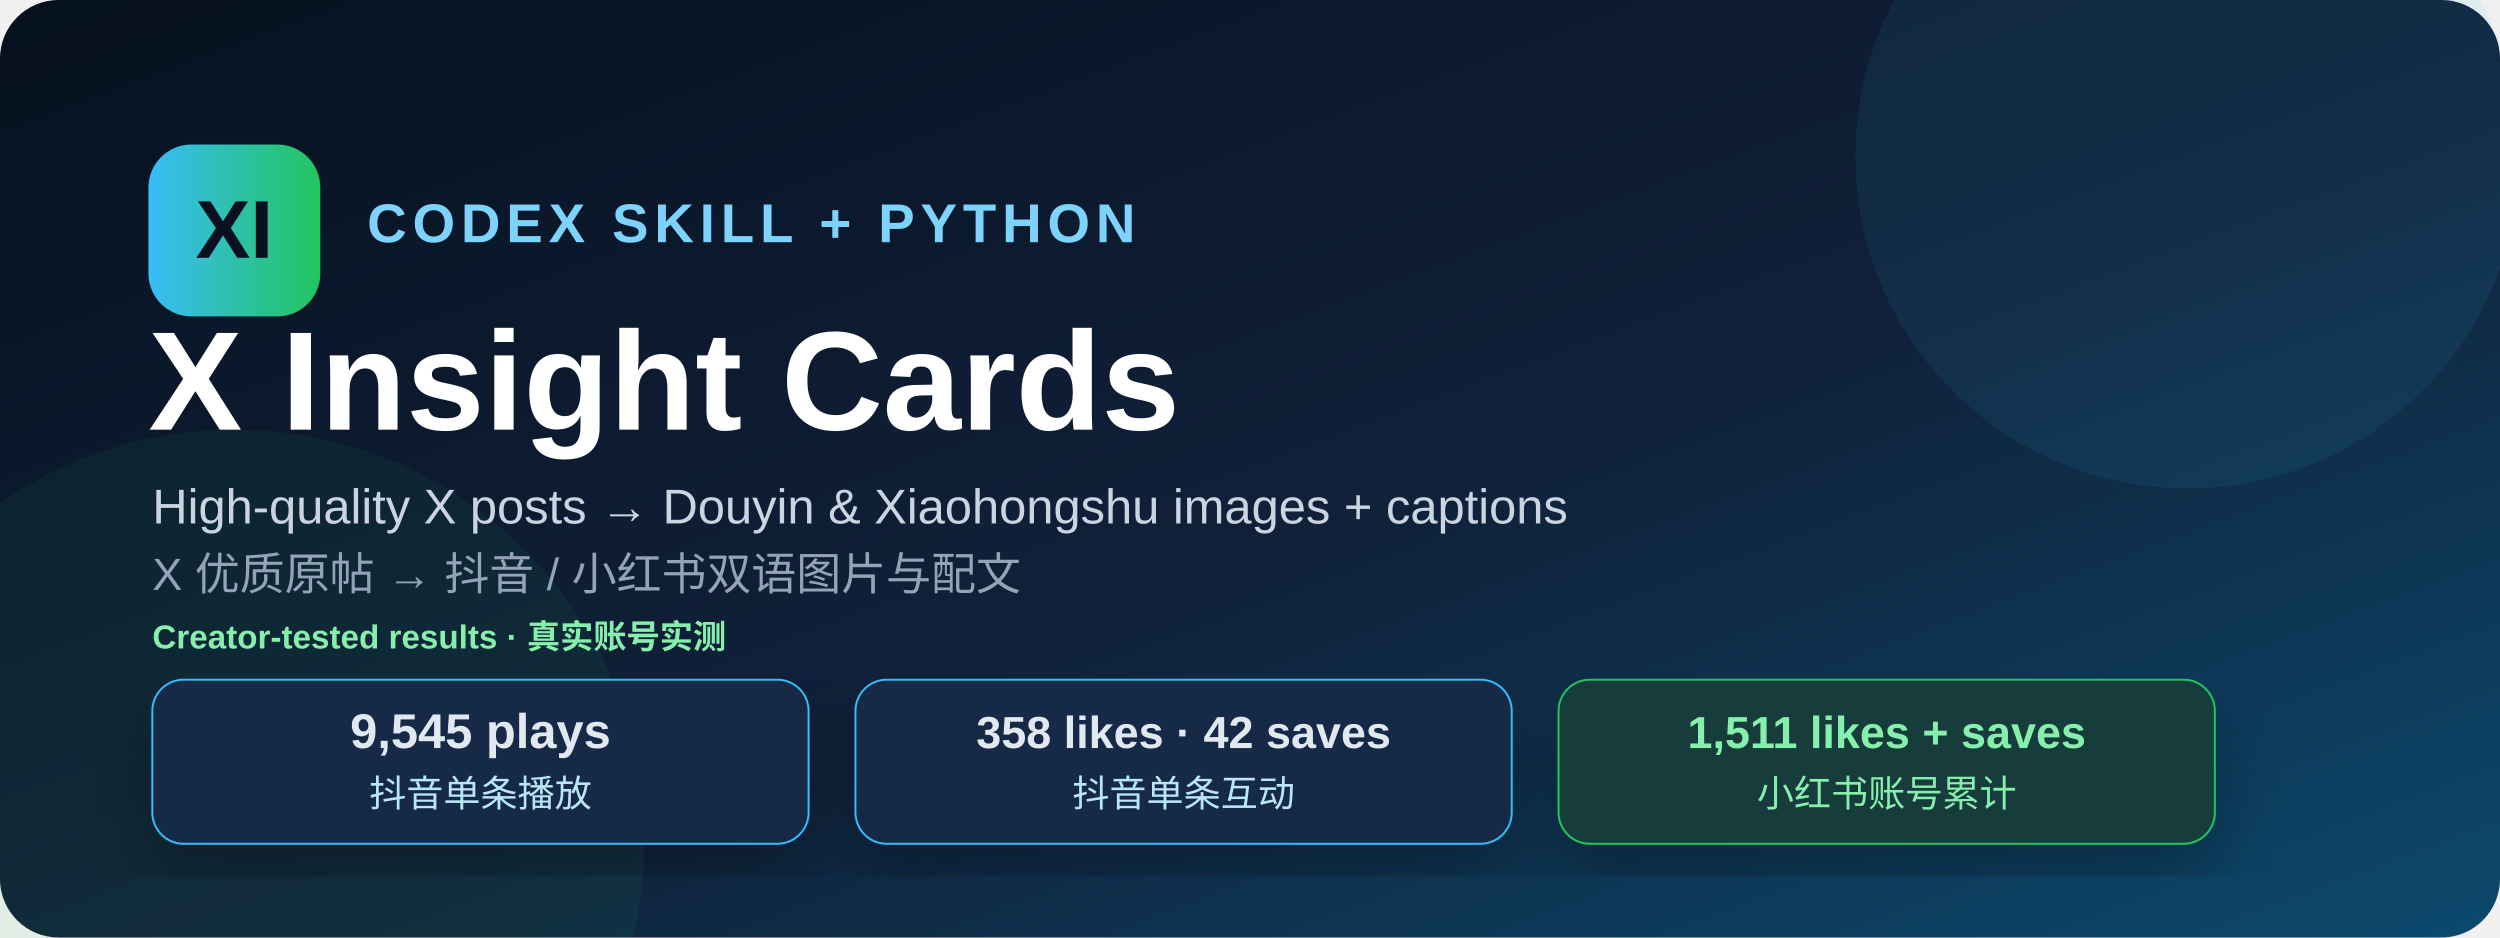
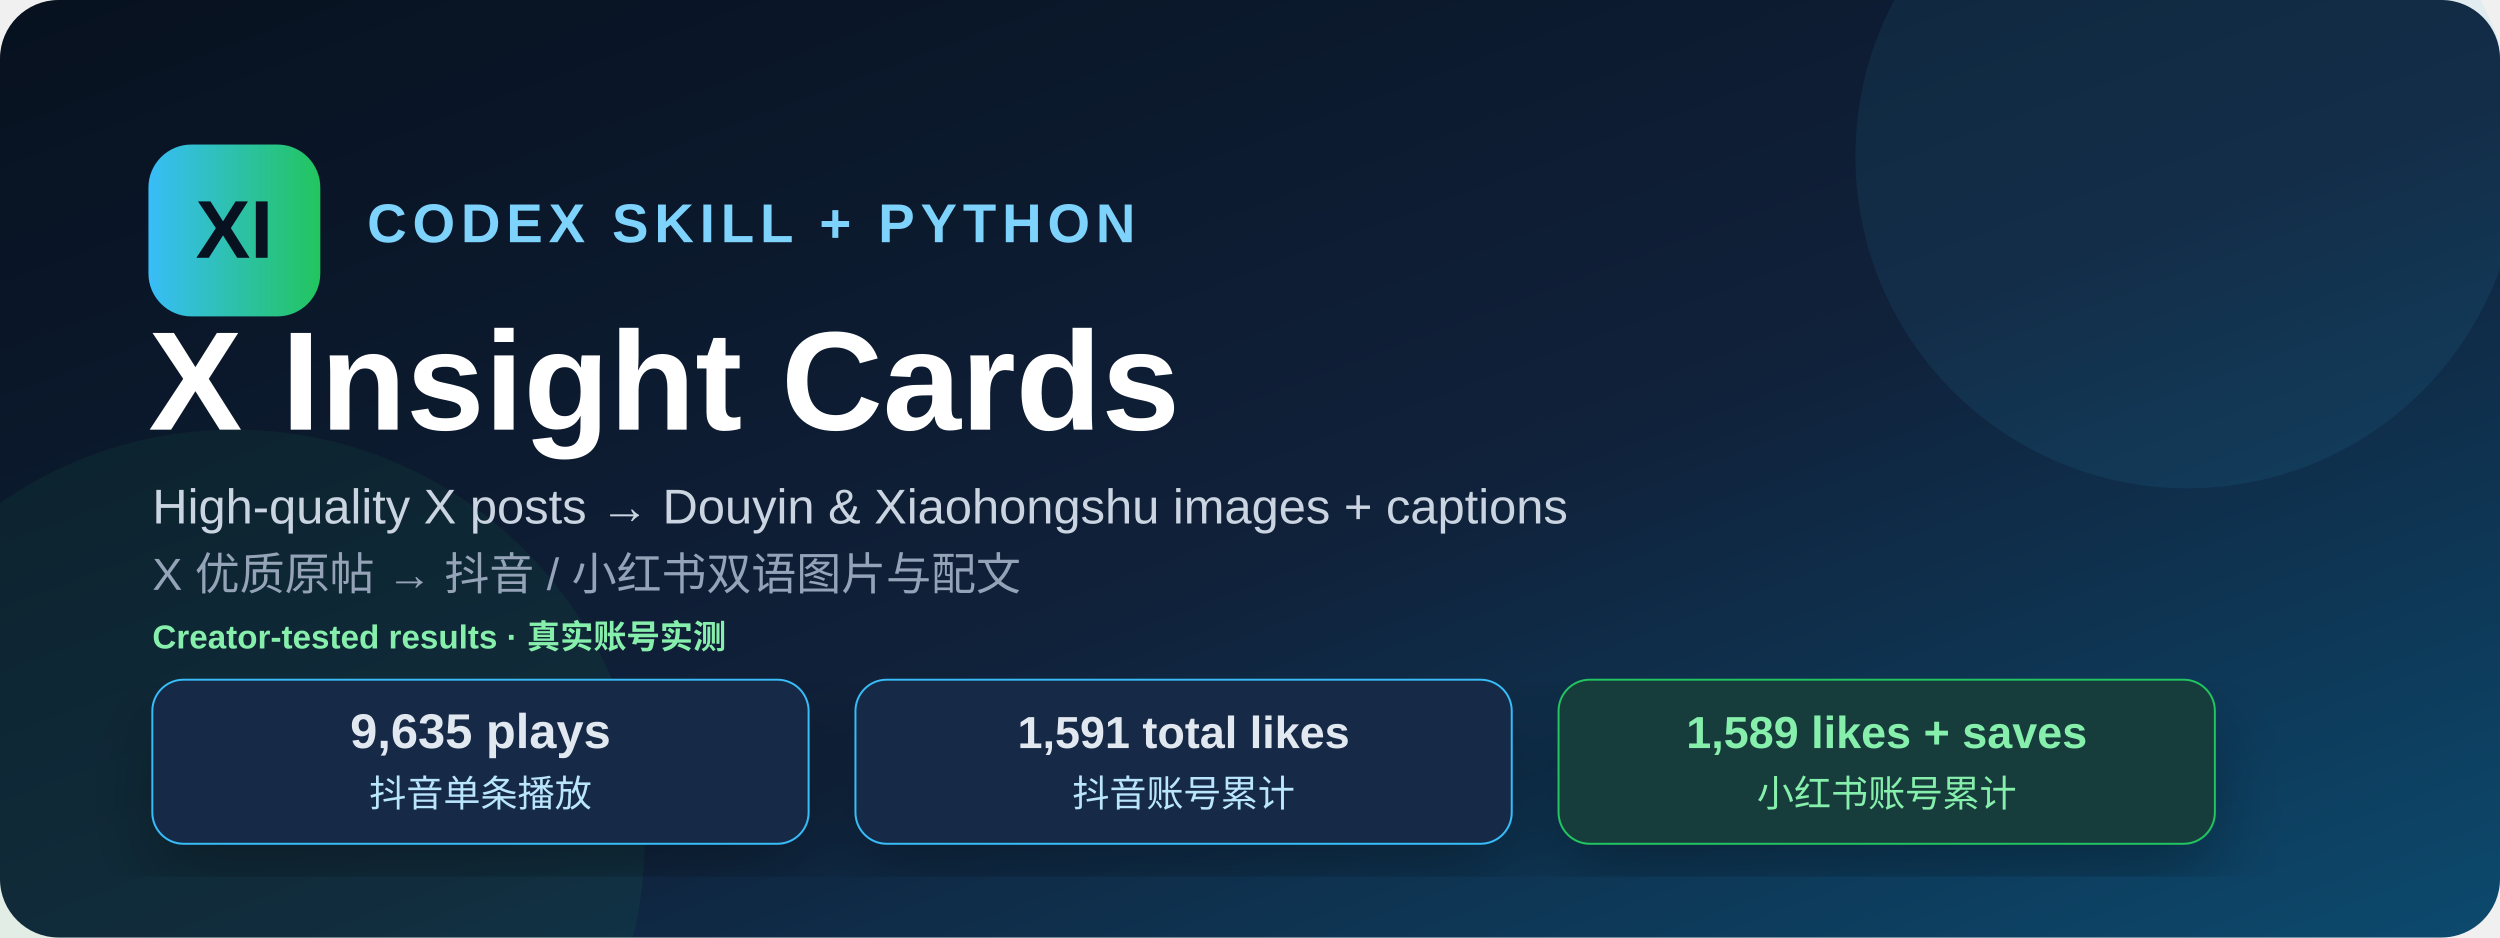
<svg xmlns="http://www.w3.org/2000/svg" width="1280" height="480" viewBox="0 0 1280 480" role="img" aria-labelledby="title desc">
  <defs>
    <linearGradient id="bg" x1="0" y1="0" x2="1" y2="1">
      <stop offset="0" stop-color="#07111f" />
      <stop offset="0.55" stop-color="#10213a" />
      <stop offset="1" stop-color="#0c4a6e" />
    </linearGradient>
    <linearGradient id="accent" x1="0" y1="0" x2="1" y2="0">
      <stop offset="0" stop-color="#38bdf8" />
      <stop offset="1" stop-color="#22c55e" />
    </linearGradient>
    <filter id="shadow" x="-20%" y="-20%" width="140%" height="140%">
      <feDropShadow dx="0" dy="18" stdDeviation="18" flood-color="#000" flood-opacity="0.28" />
    </filter>
  </defs>
  <rect width="1280" height="480" rx="30" fill="url(#bg)" />
  <circle cx="1120" cy="80" r="170" fill="#38bdf8" opacity="0.08" />
  <circle cx="120" cy="430" r="210" fill="#22c55e" opacity="0.07" />
  <g transform="translate(76 74)">
    <rect width="88" height="88" rx="22" fill="url(#accent)" />
    <text x="44" y="58" text-anchor="middle" font-family="Arial, sans-serif" font-size="42" font-weight="700" fill="#07111f">XI</text>
  </g>
  <text x="188" y="124" font-family="Arial, sans-serif" font-size="28" font-weight="700" fill="#7dd3fc" letter-spacing="3">CODEX SKILL + PYTHON</text>
  <text x="76" y="220" font-family="Arial, sans-serif" font-size="72" font-weight="700" fill="#fff">X Insight Cards</text>
  <text x="78" y="268" font-family="Arial, sans-serif" font-size="25" fill="#cbd5e1">High-quality X posts → Douyin &amp; Xiaohongshu images + captions</text>
  <text x="78" y="302" font-family="PingFang SC, Arial, sans-serif" font-size="23" fill="#94a3b8">X 优质原帖 → 抖音 / 小红书双语图片与配文</text>
  <text x="78" y="332" font-family="PingFang SC, Arial, sans-serif" font-size="17" font-weight="600" fill="#86efac">Creator-tested results · 真实账号实测</text>
  <g transform="translate(78 348)" font-family="Arial, sans-serif" fill="#e2e8f0">
    <g filter="url(#shadow)">
      <rect x="0" y="0" width="336" height="84" rx="16" fill="#132a46" stroke="#38bdf8" />
      <rect x="360" y="0" width="336" height="84" rx="16" fill="#132a46" stroke="#38bdf8" />
      <rect x="720" y="0" width="336" height="84" rx="16" fill="#123c3b" stroke="#22c55e" />
    </g>
-     <text x="168" y="35" text-anchor="middle" font-size="25" font-weight="700">9,545 plays</text>
+     <text x="168" y="35" text-anchor="middle" font-size="25" font-weight="700">9,635 plays</text>
    <text x="168" y="65" text-anchor="middle" font-family="PingFang SC, Arial, sans-serif" font-size="19" fill="#bae6fd">抖音单条播放</text>
-     <text x="528" y="35" text-anchor="middle" font-size="23" font-weight="700">358 likes · 42 saves</text>
-     <text x="528" y="65" text-anchor="middle" font-family="PingFang SC, Arial, sans-serif" font-size="19" fill="#bae6fd">抖音单条互动</text>
-     <text x="888" y="35" text-anchor="middle" font-size="23" font-weight="700" fill="#86efac">1,511 likes + saves</text>
+     <text x="528" y="35" text-anchor="middle" font-size="23" font-weight="700">1,591 total likes</text>
+     <text x="528" y="65" text-anchor="middle" font-family="PingFang SC, Arial, sans-serif" font-size="19" fill="#bae6fd">抖音账号累计</text>
+     <text x="888" y="35" text-anchor="middle" font-size="23" font-weight="700" fill="#86efac">1,589 likes + saves</text>
    <text x="888" y="65" text-anchor="middle" font-family="PingFang SC, Arial, sans-serif" font-size="19" fill="#86efac">小红书账号累计</text>
  </g>
</svg>
